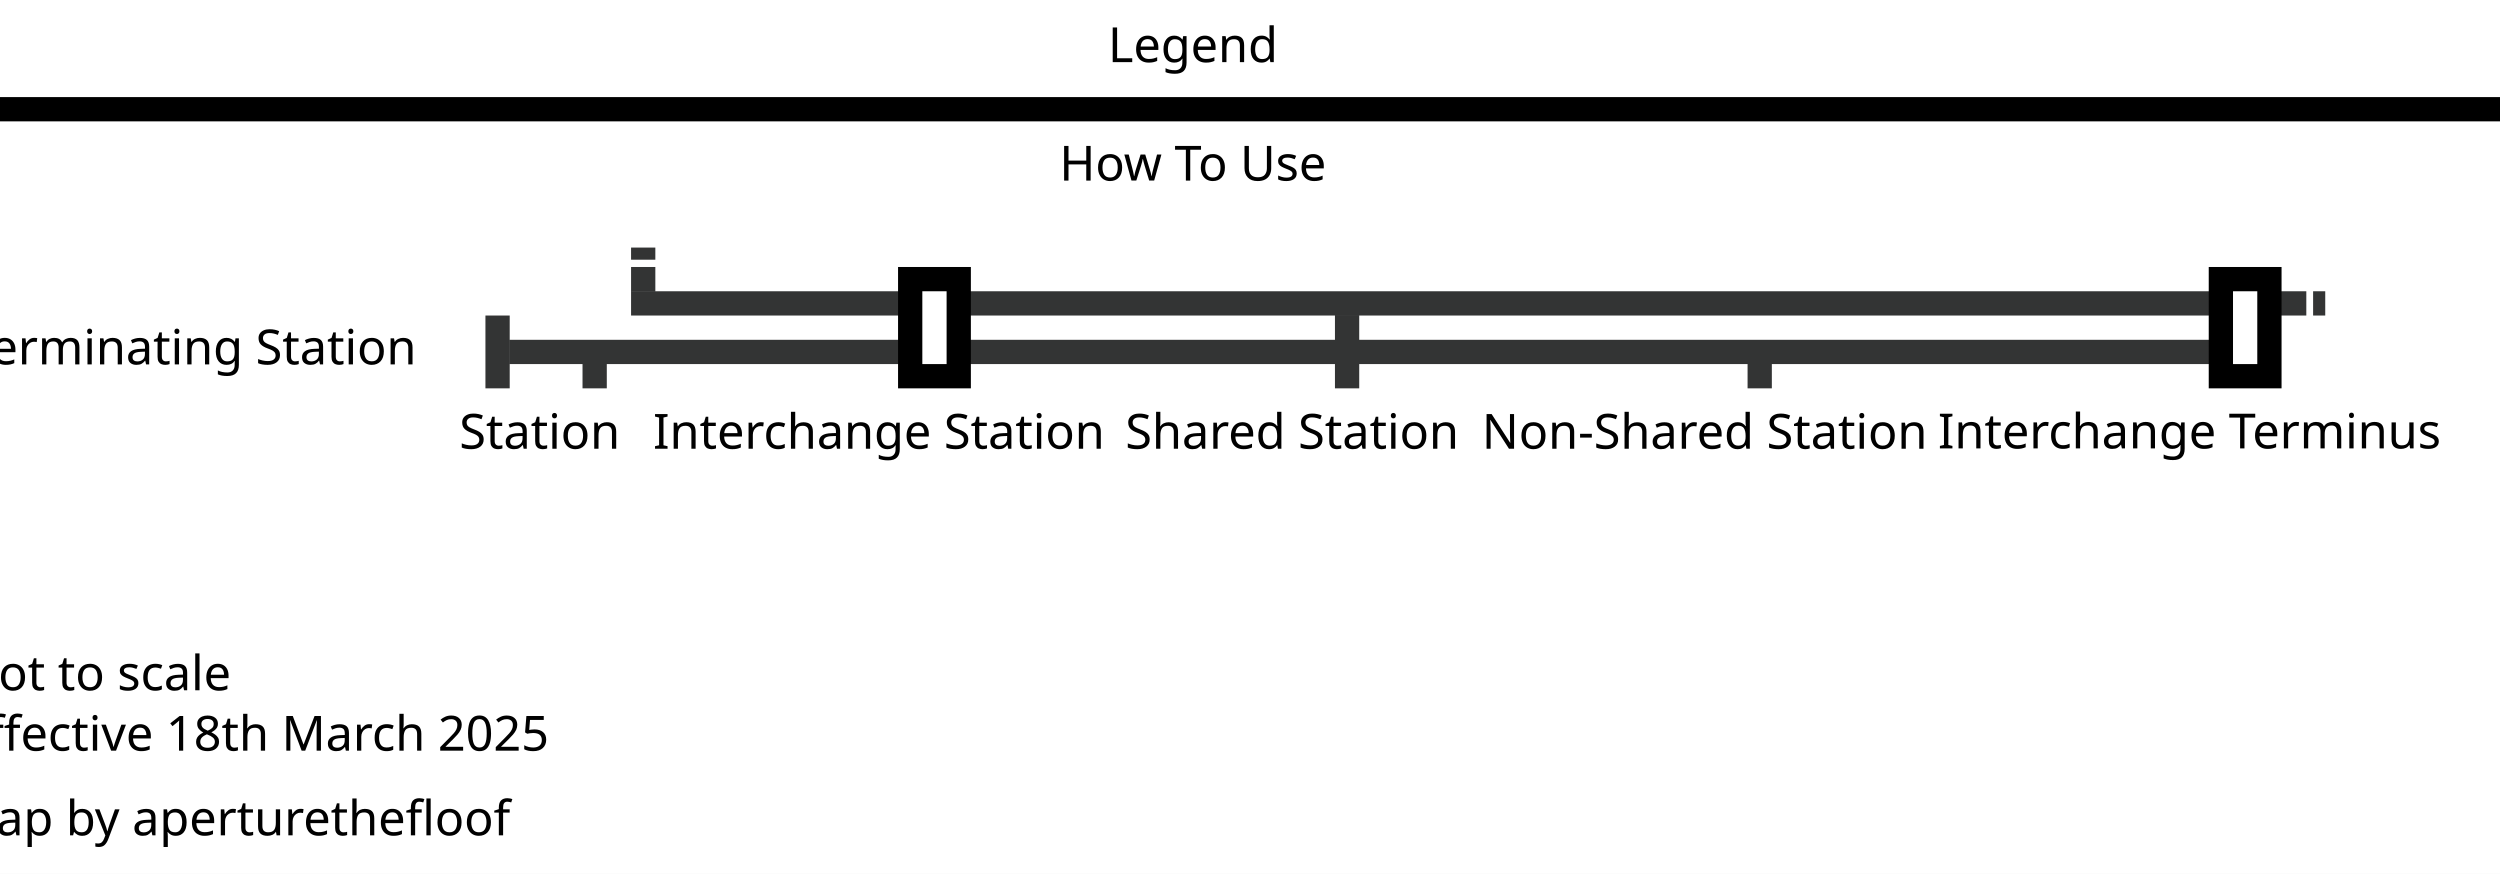
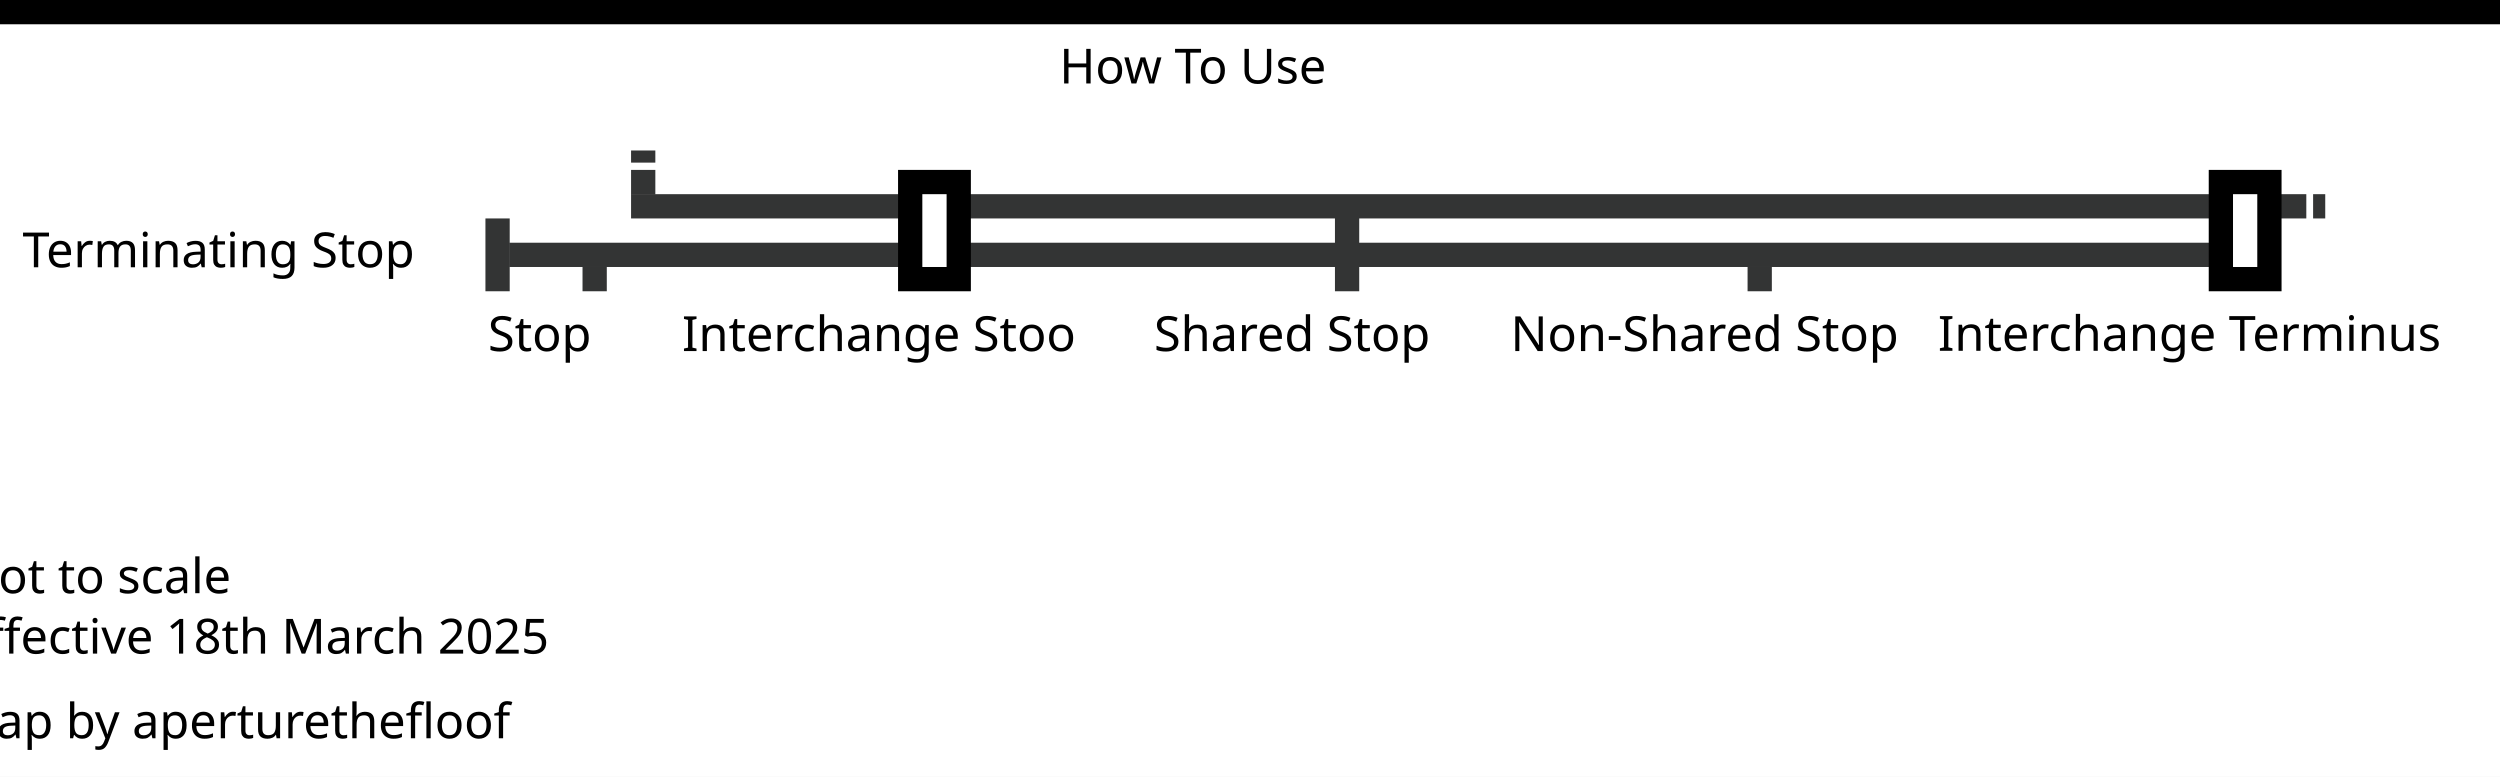
- <svg xmlns="http://www.w3.org/2000/svg" width="5150" height="1800" viewBox="0 0 1362.604 476.25" version="1.1" id="svg5" xml:space="preserve">
+ <svg xmlns="http://www.w3.org/2000/svg" width="5150" height="1600" viewBox="0 0 1362.604 423.333" version="1.1" id="svg5" xml:space="preserve">
  <defs id="defs2" />
-   <g id="layer1" transform="translate(3333.75,2010.833)">
-     <rect style="fill:#ffffff;fill-opacity:1;stroke-width:1395.75;stroke-linecap:square" id="rect593" width="1362.604" height="476.25" x="-3333.75" y="-2010.833" />
+   <g id="layer1" transform="translate(3333.75,1957.917)">
+     <rect style="fill:#ffffff;fill-opacity:1;stroke-width:1315.93;stroke-linecap:square" id="rect593" width="1362.604" height="423.333" x="-3333.75" y="-1957.917" />
    <g id="g2342" style="display:inline" transform="matrix(0.1,0,0,0.1443272,-3320.521,-1944.688)">
      <rect style="fill:#000000;fill-opacity:1;stroke-width:677.059;stroke-linecap:square" id="rect9896" width="13626.042" height="91.661" x="-132.292" y="-91.661" />
-       <g id="g9906" transform="matrix(1,0,0,0.8199644,-3108.854,0)">
-         <text xml:space="preserve" style="font-size:243.215px;font-family:'Book Antiqua';-inkscape-font-specification:'Book Antiqua';text-align:center;text-anchor:middle;fill:#00a8e4;fill-opacity:1;stroke:none;stroke-width:164.781;stroke-linecap:square;stroke-dasharray:none;stroke-opacity:1" x="8997.754" y="-296.723" id="text9904" transform="scale(1.087856,0.9192394)">
-           <tspan style="font-style:normal;font-variant:normal;font-weight:normal;font-stretch:normal;font-size:243.215px;font-family:'Network Sans 2019';-inkscape-font-specification:'Network Sans 2019, ';fill:#000000;fill-opacity:1;stroke-width:164.781" x="8997.754" y="-296.723" id="tspan9902">Legend</tspan>
-         </text>
-       </g>
    </g>
    <g id="g2513" transform="matrix(0.1,0,0,0.1183432,-3161.771,-1865.313)">
      <g id="g2524" transform="matrix(0,-0.845,1.183432,0,529.1663,1565.01)">
        <g id="g4827" transform="translate(264.5833,561.168)">
          <rect style="fill:#333434;fill-opacity:1;stroke-width:612.065;stroke-linecap:square" id="rect2344" width="132.292" height="7715.502" x="1322.917" y="444.91" />
          <rect style="fill:#333434;fill-opacity:1;stroke-width:74.407;stroke-linecap:square" id="rect4833" width="134.938" height="111.786" x="1452.562" y="444.91" />
          <rect style="fill:#333434;fill-opacity:1;stroke-width:52.095;stroke-linecap:square" id="rect4835" width="66.146" height="111.786" x="1627.188" y="444.91" />
          <rect style="fill:#333434;fill-opacity:1;stroke-width:52.095;stroke-linecap:square" id="rect4926" width="55.893" height="132.292" x="-8247.605" y="1322.917" transform="rotate(-90)" />
        </g>
        <g id="g4831">
          <rect style="fill:#333434;fill-opacity:1;stroke-width:616.573;stroke-linecap:square" id="rect4829" width="132.292" height="7829.524" x="1322.917" y="444.91" />
        </g>
      </g>
      <g id="g2528" transform="matrix(0,-0.845,1.183432,0,529.1663,1565.01)">
        <g id="g4907" transform="matrix(0,-8.45,10,0,-529.1667,10507.927)" style="display:inline">
          <rect style="fill:#000000;fill-opacity:1;stroke:none;stroke-width:111.754;stroke-linecap:square;stroke-dasharray:none;stroke-opacity:1" id="rect4903" width="39.688" height="66.146" x="224.896" y="171.979" />
          <rect style="fill:#ffffff;fill-opacity:1;stroke:none;stroke-width:49.978;stroke-linecap:square;stroke-dasharray:none;stroke-opacity:1" id="rect4905" width="13.229" height="39.688" x="238.125" y="185.208" />
        </g>
        <rect style="display:inline;fill:#333434;fill-opacity:1;stroke-width:74.407;stroke-linecap:square" id="rect4871" width="134.938" height="111.786" x="1190.625" y="6148.256" />
        <rect style="display:inline;fill:#333434;fill-opacity:1;stroke-width:128.031;stroke-linecap:square" id="rect4846" width="399.521" height="111.786" x="1190.625" y="4247.886" />
        <g id="g4818" transform="matrix(0,-8.45,10,0,-529.1667,4471.459)" style="display:inline">
          <rect style="fill:#000000;fill-opacity:1;stroke:none;stroke-width:111.754;stroke-linecap:square;stroke-dasharray:none;stroke-opacity:1" id="rect4814" width="39.688" height="66.146" x="224.896" y="171.979" />
          <rect style="fill:#ffffff;fill-opacity:1;stroke:none;stroke-width:49.978;stroke-linecap:square;stroke-dasharray:none;stroke-opacity:1" id="rect4816" width="13.229" height="39.688" x="238.125" y="185.208" />
        </g>
        <rect style="fill:#333434;fill-opacity:1;stroke-width:74.406;stroke-linecap:square" id="rect2505" width="134.938" height="111.786" x="1190.625" y="782.505" />
        <rect style="fill:#333434;fill-opacity:1;stroke-width:127.606;stroke-linecap:square" id="rect2455" width="396.875" height="111.786" x="1190.625" y="335.359" />
      </g>
      <g id="g2517" transform="matrix(0,-0.845,1.183432,0,539.8839,1565.01)">
-         <text xml:space="preserve" style="font-size:243.215px;font-family:'Book Antiqua';-inkscape-font-specification:'Book Antiqua';text-align:center;text-anchor:middle;fill:#00a8e4;fill-opacity:1;stroke:none;stroke-width:164.781;stroke-linecap:square;stroke-dasharray:none;stroke-opacity:1" x="9177.119" y="-793.492" id="text2349" transform="matrix(0,0.9192389,-1.087857,0,0,0)">
-           <tspan style="font-style:normal;font-variant:normal;font-weight:normal;font-stretch:normal;font-size:243.215px;font-family:'Network Sans 2019';-inkscape-font-specification:'Network Sans 2019, ';fill:#000000;fill-opacity:1;stroke-width:164.781" x="9177.119" y="-793.492" id="tspan2347">Interchange Terminus</tspan>
+         <text xml:space="preserve" style="font-size:243.215px;font-family:'Book Antiqua';-inkscape-font-specification:'Book Antiqua';text-align:center;text-anchor:middle;fill:#00a8e4;fill-opacity:1;stroke:none;stroke-width:164.781;stroke-linecap:square;stroke-dasharray:none;stroke-opacity:1" x="9177.119" y="-796.287" id="text2349" transform="matrix(0,0.9192389,-1.087857,0,0,0)">
+           <tspan style="font-style:normal;font-variant:normal;font-weight:normal;font-stretch:normal;font-size:243.215px;font-family:'Network Sans 2019';-inkscape-font-specification:'Network Sans 2019, ';fill:#000000;fill-opacity:1;stroke-width:164.781" x="9177.119" y="-796.287" id="tspan2347">Interchange Terminus</tspan>
        </text>
-         <text xml:space="preserve" style="font-size:243.215px;font-family:'Book Antiqua';-inkscape-font-specification:'Book Antiqua';text-align:center;text-anchor:middle;fill:#00a8e4;fill-opacity:1;stroke:none;stroke-width:164.781;stroke-linecap:square;stroke-dasharray:none;stroke-opacity:1" x="6748.007" y="-792.032" id="text4855-3" transform="matrix(0,0.9192389,-1.087857,0,0,0)">
-           <tspan style="font-style:normal;font-variant:normal;font-weight:normal;font-stretch:normal;font-size:243.215px;font-family:'Network Sans 2019';-inkscape-font-specification:'Network Sans 2019, ';fill:#000000;fill-opacity:1;stroke-width:164.781" x="6748.007" y="-792.032" id="tspan4853-0">Non-Shared Station</tspan>
+         <text xml:space="preserve" style="font-size:243.215px;font-family:'Book Antiqua';-inkscape-font-specification:'Book Antiqua';text-align:center;text-anchor:middle;fill:#00a8e4;fill-opacity:1;stroke:none;stroke-width:164.781;stroke-linecap:square;stroke-dasharray:none;stroke-opacity:1" x="6748.007" y="-794.828" id="text4855-3" transform="matrix(0,0.9192389,-1.087857,0,0,0)">
+           <tspan style="font-style:normal;font-variant:normal;font-weight:normal;font-stretch:normal;font-size:243.215px;font-family:'Network Sans 2019';-inkscape-font-specification:'Network Sans 2019, ';fill:#000000;fill-opacity:1;stroke-width:164.781" x="6748.007" y="-794.828" id="tspan4853-0">Non-Shared Stop</tspan>
        </text>
-         <text xml:space="preserve" style="font-size:243.215px;font-family:'Book Antiqua';-inkscape-font-specification:'Book Antiqua';text-align:center;text-anchor:middle;fill:#00a8e4;fill-opacity:1;stroke:none;stroke-width:164.781;stroke-linecap:square;stroke-dasharray:none;stroke-opacity:1" x="4681.286" y="-792.032" id="text4855" transform="matrix(0,0.9192389,-1.087857,0,0,0)">
-           <tspan style="font-style:normal;font-variant:normal;font-weight:normal;font-stretch:normal;font-size:243.215px;font-family:'Network Sans 2019';-inkscape-font-specification:'Network Sans 2019, ';fill:#000000;fill-opacity:1;stroke-width:164.781" x="4681.286" y="-792.032" id="tspan4853">Shared Station</tspan>
+         <text xml:space="preserve" style="font-size:243.215px;font-family:'Book Antiqua';-inkscape-font-specification:'Book Antiqua';text-align:center;text-anchor:middle;fill:#00a8e4;fill-opacity:1;stroke:none;stroke-width:164.781;stroke-linecap:square;stroke-dasharray:none;stroke-opacity:1" x="4681.286" y="-794.828" id="text4855" transform="matrix(0,0.9192389,-1.087857,0,0,0)">
+           <tspan style="font-style:normal;font-variant:normal;font-weight:normal;font-stretch:normal;font-size:243.215px;font-family:'Network Sans 2019';-inkscape-font-specification:'Network Sans 2019, ';fill:#000000;fill-opacity:1;stroke-width:164.781" x="4681.286" y="-794.828" id="tspan4853">Shared Stop</tspan>
        </text>
-         <text xml:space="preserve" style="font-size:243.215px;font-family:'Book Antiqua';-inkscape-font-specification:'Book Antiqua';text-align:center;text-anchor:middle;fill:#00a8e4;fill-opacity:1;stroke:none;stroke-width:164.781;stroke-linecap:square;stroke-dasharray:none;stroke-opacity:1" x="2610.916" y="-792.032" id="text4914" transform="matrix(0,0.9192389,-1.087857,0,0,0)">
-           <tspan style="font-style:normal;font-variant:normal;font-weight:normal;font-stretch:normal;font-size:243.215px;font-family:'Network Sans 2019';-inkscape-font-specification:'Network Sans 2019, ';fill:#000000;fill-opacity:1;stroke-width:164.781" x="2610.916" y="-792.032" id="tspan4912">Interchange Station</tspan>
+         <text xml:space="preserve" style="font-size:243.215px;font-family:'Book Antiqua';-inkscape-font-specification:'Book Antiqua';text-align:center;text-anchor:middle;fill:#00a8e4;fill-opacity:1;stroke:none;stroke-width:164.781;stroke-linecap:square;stroke-dasharray:none;stroke-opacity:1" x="2610.916" y="-794.828" id="text4914" transform="matrix(0,0.9192389,-1.087857,0,0,0)">
+           <tspan style="font-style:normal;font-variant:normal;font-weight:normal;font-stretch:normal;font-size:243.215px;font-family:'Network Sans 2019';-inkscape-font-specification:'Network Sans 2019, ';fill:#000000;fill-opacity:1;stroke-width:164.781" x="2610.916" y="-794.828" id="tspan4912">Interchange Stoo</tspan>
        </text>
-         <text xml:space="preserve" style="font-size:243.215px;font-family:'Book Antiqua';-inkscape-font-specification:'Book Antiqua';text-align:center;text-anchor:middle;fill:#00a8e4;fill-opacity:1;stroke:none;stroke-width:164.781;stroke-linecap:square;stroke-dasharray:none;stroke-opacity:1" x="911.449" y="-792.032" id="text4842" transform="matrix(0,0.9192389,-1.087857,0,0,0)">
-           <tspan style="font-style:normal;font-variant:normal;font-weight:normal;font-stretch:normal;font-size:243.215px;font-family:'Network Sans 2019';-inkscape-font-specification:'Network Sans 2019, ';fill:#000000;fill-opacity:1;stroke-width:164.781" x="911.449" y="-792.032" id="tspan4840">Station</tspan>
+         <text xml:space="preserve" style="font-size:243.215px;font-family:'Book Antiqua';-inkscape-font-specification:'Book Antiqua';text-align:center;text-anchor:middle;fill:#00a8e4;fill-opacity:1;stroke:none;stroke-width:164.781;stroke-linecap:square;stroke-dasharray:none;stroke-opacity:1" x="911.449" y="-794.828" id="text4842" transform="matrix(0,0.9192389,-1.087857,0,0,0)">
+           <tspan style="font-style:normal;font-variant:normal;font-weight:normal;font-stretch:normal;font-size:243.215px;font-family:'Network Sans 2019';-inkscape-font-specification:'Network Sans 2019, ';fill:#000000;fill-opacity:1;stroke-width:164.781" x="911.449" y="-794.828" id="tspan4840">Stop</tspan>
        </text>
-         <text xml:space="preserve" style="font-size:243.215px;font-family:'Book Antiqua';-inkscape-font-specification:'Book Antiqua';text-align:center;text-anchor:middle;fill:#00a8e4;fill-opacity:1;stroke:none;stroke-width:164.781;stroke-linecap:square;stroke-dasharray:none;stroke-opacity:1" x="-832.161" y="-1214.617" id="text4710" transform="matrix(0,0.9192389,-1.087857,0,0,0)">
-           <tspan style="font-style:normal;font-variant:normal;font-weight:normal;font-stretch:normal;font-size:243.215px;font-family:'Network Sans 2019';-inkscape-font-specification:'Network Sans 2019, ';fill:#000000;fill-opacity:1;stroke-width:164.781" x="-832.161" y="-1214.617" id="tspan4708">Terminating Station</tspan>
+         <text xml:space="preserve" style="font-size:243.215px;font-family:'Book Antiqua';-inkscape-font-specification:'Book Antiqua';text-align:center;text-anchor:middle;fill:#00a8e4;fill-opacity:1;stroke:none;stroke-width:164.781;stroke-linecap:square;stroke-dasharray:none;stroke-opacity:1" x="-697.42" y="-1214.617" id="text4710" transform="matrix(0,0.9192389,-1.087857,0,0,0)">
+           <tspan style="font-style:normal;font-variant:normal;font-weight:normal;font-stretch:normal;font-size:243.215px;font-family:'Network Sans 2019';-inkscape-font-specification:'Network Sans 2019, ';fill:#000000;fill-opacity:1;stroke-width:164.781" x="-697.42" y="-1214.617" id="tspan4708">Terminating Stop</tspan>
        </text>
      </g>
      <g id="g6411" transform="translate(-1587.5,-111.7865)">
        <text xml:space="preserve" style="font-size:243.215px;font-family:'Book Antiqua';-inkscape-font-specification:'Book Antiqua';text-align:center;text-anchor:middle;fill:#00a8e4;fill-opacity:1;stroke:none;stroke-width:164.781;stroke-linecap:square;stroke-dasharray:none;stroke-opacity:1" x="1321.387" y="2969.172" id="text6419" transform="scale(1.087857,0.9192388)">
          <tspan style="font-style:normal;font-variant:normal;font-weight:normal;font-stretch:normal;font-size:243.215px;font-family:'Network Sans 2019';-inkscape-font-specification:'Network Sans 2019, ';fill:#000000;fill-opacity:1;stroke-width:164.781" x="1321.387" y="2969.172" id="tspan6423">Map by aperturethefloof</tspan>
        </text>
        <text xml:space="preserve" style="font-size:243.215px;font-family:'Book Antiqua';-inkscape-font-specification:'Book Antiqua';text-align:center;text-anchor:middle;fill:#00a8e4;fill-opacity:1;stroke:none;stroke-width:164.781;stroke-linecap:square;stroke-dasharray:none;stroke-opacity:1" x="1438.375" y="2545.003" id="text6405" transform="scale(1.087856,0.9192393)">
          <tspan style="font-style:normal;font-variant:normal;font-weight:normal;font-stretch:normal;font-size:243.215px;font-family:'Network Sans 2019';-inkscape-font-specification:'Network Sans 2019, ';fill:#000000;fill-opacity:1;stroke-width:164.781" x="1438.375" y="2545.003" id="tspan6403">Effective 18th March 2025</tspan>
        </text>
        <text xml:space="preserve" style="font-size:243.215px;font-family:'Book Antiqua';-inkscape-font-specification:'Book Antiqua';text-align:center;text-anchor:middle;fill:#00a8e4;fill-opacity:1;stroke:none;stroke-width:164.781;stroke-linecap:square;stroke-dasharray:none;stroke-opacity:1" x="645.006" y="2242.444" id="text6415" transform="scale(1.087857,0.9192388)">
          <tspan style="font-style:normal;font-variant:normal;font-weight:normal;font-stretch:normal;font-size:243.215px;font-family:'Network Sans 2019';-inkscape-font-specification:'Network Sans 2019, ';fill:#000000;fill-opacity:1;stroke-width:164.781" x="645.006" y="2242.444" id="tspan6413">Not to scale</tspan>
        </text>
        <text xml:space="preserve" style="font-size:243.215px;font-family:'Book Antiqua';-inkscape-font-specification:'Book Antiqua';text-align:center;text-anchor:middle;fill:#00a8e4;fill-opacity:1;stroke:none;stroke-width:164.781;stroke-linecap:square;stroke-dasharray:none;stroke-opacity:1" x="6139.361" y="-311.316" id="text7937" transform="scale(1.087857,0.9192388)">
          <tspan style="font-style:normal;font-variant:normal;font-weight:normal;font-stretch:normal;font-size:243.215px;font-family:'Network Sans 2019';-inkscape-font-specification:'Network Sans 2019, ';fill:#000000;fill-opacity:1;stroke-width:164.781" x="6139.361" y="-311.316" id="tspan7935">How To Use</tspan>
        </text>
      </g>
    </g>
  </g>
</svg>
